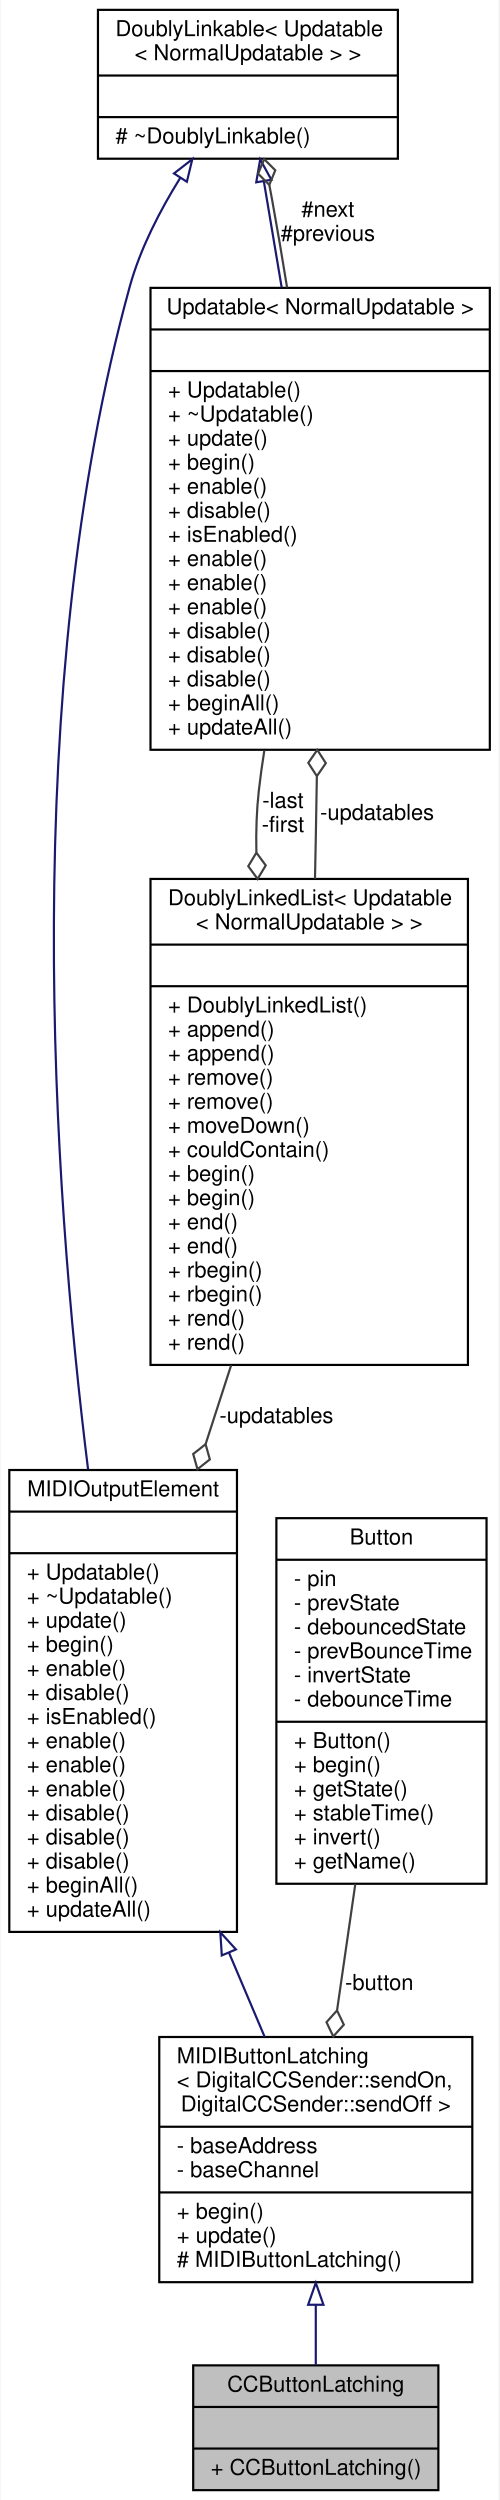
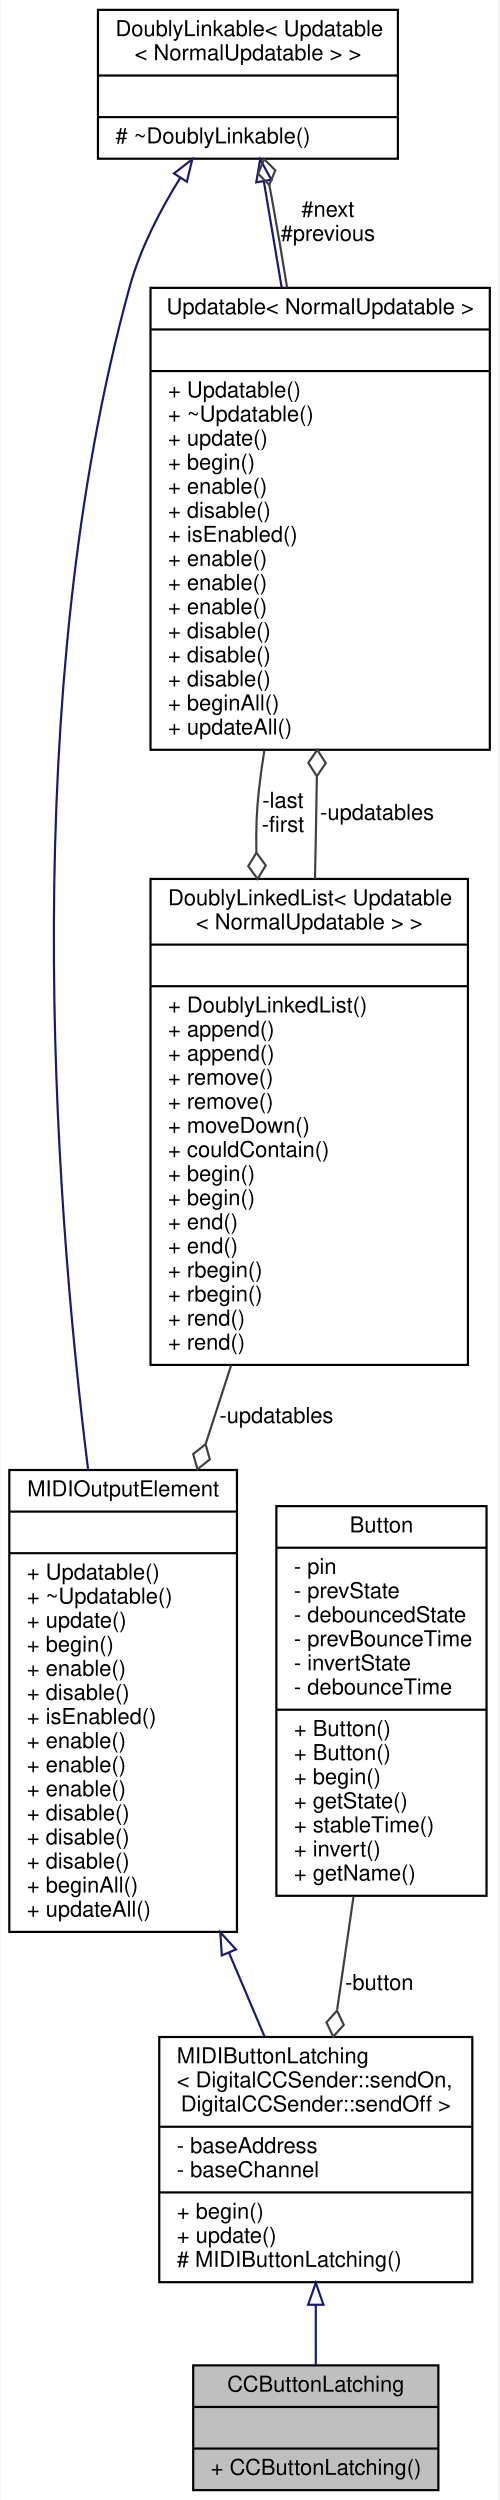
<svg xmlns="http://www.w3.org/2000/svg" xmlns:xlink="http://www.w3.org/1999/xlink" width="228pt" height="1142pt" viewBox="0.00 0.00 227.50 1142.00">
  <g id="graph0" class="graph" transform="scale(1 1) rotate(0) translate(4 1138)">
    <polygon fill="white" stroke="none" points="-4,4 -4,-1138 223.5,-1138 223.5,4 -4,4" />
    <g id="node1" class="node">
      <g id="a_node1">
        <a xlink:title="A class of MIDIOutputElements that read the input of a latching push button or toggle switch,...">
          <polygon fill="#bfbfbf" stroke="black" points="84,-0.5 84,-57.5 196,-57.5 196,-0.5 84,-0.5" />
          <text text-anchor="middle" x="140" y="-45.5" font-family="Helvetica,sans-Serif" font-size="10.00">CCButtonLatching</text>
          <polyline fill="none" stroke="black" points="84,-38.5 196,-38.5 " />
          <text text-anchor="middle" x="140" y="-26.5" font-family="Helvetica,sans-Serif" font-size="10.00"> </text>
          <polyline fill="none" stroke="black" points="84,-19.5 196,-19.5 " />
          <text text-anchor="start" x="92" y="-7.5" font-family="Helvetica,sans-Serif" font-size="10.00">+ CCButtonLatching()</text>
        </a>
      </g>
    </g>
    <g id="node2" class="node">
      <g id="a_node2">
        <a xlink:href="../../d8/de1/classMIDIButtonLatching.html" target="_top" xlink:title=" ">
          <polygon fill="white" stroke="black" points="68.5,-95.5 68.5,-207.5 211.5,-207.5 211.5,-95.5 68.5,-95.5" />
          <text text-anchor="start" x="76.5" y="-195.5" font-family="Helvetica,sans-Serif" font-size="10.00">MIDIButtonLatching</text>
          <text text-anchor="start" x="76.5" y="-184.5" font-family="Helvetica,sans-Serif" font-size="10.00">&lt; DigitalCCSender::sendOn,</text>
          <text text-anchor="middle" x="140" y="-173.5" font-family="Helvetica,sans-Serif" font-size="10.00"> DigitalCCSender::sendOff &gt;</text>
          <polyline fill="none" stroke="black" points="68.5,-166.5 211.5,-166.5 " />
          <text text-anchor="start" x="76.5" y="-154.5" font-family="Helvetica,sans-Serif" font-size="10.00">- baseAddress</text>
          <text text-anchor="start" x="76.5" y="-143.5" font-family="Helvetica,sans-Serif" font-size="10.00">- baseChannel</text>
          <polyline fill="none" stroke="black" points="68.5,-136.5 211.5,-136.5 " />
          <text text-anchor="start" x="76.5" y="-124.5" font-family="Helvetica,sans-Serif" font-size="10.00">+ begin()</text>
          <text text-anchor="start" x="76.5" y="-113.5" font-family="Helvetica,sans-Serif" font-size="10.00">+ update()</text>
          <text text-anchor="start" x="76.5" y="-102.5" font-family="Helvetica,sans-Serif" font-size="10.00"># MIDIButtonLatching()</text>
        </a>
      </g>
    </g>
    <g id="edge1" class="edge">
      <path fill="none" stroke="midnightblue" d="M140,-85.119C140,-75.478 140,-66.014 140,-57.723" />
      <polygon fill="none" stroke="midnightblue" points="136.5,-85.187 140,-95.188 143.5,-85.188 136.5,-85.187" />
    </g>
    <g id="node3" class="node">
      <g id="a_node3">
        <a xlink:href="../../d5/de0/classUpdatable.html" target="_top" xlink:title=" ">
          <polygon fill="white" stroke="black" points="0,-255.5 0,-466.5 104,-466.5 104,-255.5 0,-255.5" />
          <text text-anchor="middle" x="52" y="-454.5" font-family="Helvetica,sans-Serif" font-size="10.00">MIDIOutputElement</text>
          <polyline fill="none" stroke="black" points="0,-447.5 104,-447.5 " />
          <text text-anchor="middle" x="52" y="-435.5" font-family="Helvetica,sans-Serif" font-size="10.00"> </text>
          <polyline fill="none" stroke="black" points="0,-428.5 104,-428.5 " />
          <text text-anchor="start" x="8" y="-416.5" font-family="Helvetica,sans-Serif" font-size="10.00">+ Updatable()</text>
          <text text-anchor="start" x="8" y="-405.5" font-family="Helvetica,sans-Serif" font-size="10.00">+ ~Updatable()</text>
          <text text-anchor="start" x="8" y="-394.5" font-family="Helvetica,sans-Serif" font-size="10.00">+ update()</text>
          <text text-anchor="start" x="8" y="-383.5" font-family="Helvetica,sans-Serif" font-size="10.00">+ begin()</text>
          <text text-anchor="start" x="8" y="-372.5" font-family="Helvetica,sans-Serif" font-size="10.00">+ enable()</text>
          <text text-anchor="start" x="8" y="-361.5" font-family="Helvetica,sans-Serif" font-size="10.00">+ disable()</text>
          <text text-anchor="start" x="8" y="-350.5" font-family="Helvetica,sans-Serif" font-size="10.00">+ isEnabled()</text>
          <text text-anchor="start" x="8" y="-339.5" font-family="Helvetica,sans-Serif" font-size="10.00">+ enable()</text>
          <text text-anchor="start" x="8" y="-328.5" font-family="Helvetica,sans-Serif" font-size="10.00">+ enable()</text>
          <text text-anchor="start" x="8" y="-317.5" font-family="Helvetica,sans-Serif" font-size="10.00">+ enable()</text>
          <text text-anchor="start" x="8" y="-306.5" font-family="Helvetica,sans-Serif" font-size="10.00">+ disable()</text>
          <text text-anchor="start" x="8" y="-295.5" font-family="Helvetica,sans-Serif" font-size="10.00">+ disable()</text>
          <text text-anchor="start" x="8" y="-284.5" font-family="Helvetica,sans-Serif" font-size="10.00">+ disable()</text>
          <text text-anchor="start" x="8" y="-273.5" font-family="Helvetica,sans-Serif" font-size="10.00">+ beginAll()</text>
          <text text-anchor="start" x="8" y="-262.5" font-family="Helvetica,sans-Serif" font-size="10.00">+ updateAll()</text>
        </a>
      </g>
    </g>
    <g id="edge2" class="edge">
      <path fill="none" stroke="midnightblue" d="M100.321,-246.061C105.989,-232.697 111.56,-219.561 116.653,-207.551" />
      <polygon fill="none" stroke="midnightblue" points="97.069,-244.765 96.387,-255.338 103.513,-247.498 97.069,-244.765" />
    </g>
    <g id="node4" class="node">
      <g id="a_node4">
        <a xlink:href="../../d4/d23/classDoublyLinkable.html" target="_top" xlink:title=" ">
          <polygon fill="white" stroke="black" points="40.5,-1065.5 40.5,-1133.5 177.5,-1133.5 177.5,-1065.5 40.5,-1065.5" />
          <text text-anchor="start" x="48.5" y="-1121.5" font-family="Helvetica,sans-Serif" font-size="10.00">DoublyLinkable&lt; Updatable</text>
          <text text-anchor="middle" x="109" y="-1110.5" font-family="Helvetica,sans-Serif" font-size="10.00">&lt; NormalUpdatable &gt; &gt;</text>
          <polyline fill="none" stroke="black" points="40.5,-1103.5 177.5,-1103.5 " />
          <text text-anchor="middle" x="109" y="-1091.5" font-family="Helvetica,sans-Serif" font-size="10.00"> </text>
          <polyline fill="none" stroke="black" points="40.5,-1084.5 177.5,-1084.5 " />
          <text text-anchor="start" x="48.5" y="-1072.5" font-family="Helvetica,sans-Serif" font-size="10.00"># ~DoublyLinkable()</text>
        </a>
      </g>
    </g>
    <g id="edge3" class="edge">
      <path fill="none" stroke="midnightblue" d="M78.114,-1056.79C68.805,-1041.85 59.793,-1024.39 55,-1007 4.09,-822.26 19.902,-596.293 35.982,-466.764" />
      <polygon fill="none" stroke="midnightblue" points="75.23,-1058.77 83.599,-1065.27 81.108,-1054.97 75.23,-1058.77" />
    </g>
    <g id="node5" class="node">
      <g id="a_node5">
        <a xlink:href="../../d5/de0/classUpdatable.html" target="_top" xlink:title=" ">
          <polygon fill="white" stroke="black" points="64.5,-795.5 64.5,-1006.5 219.5,-1006.5 219.5,-795.5 64.5,-795.5" />
          <text text-anchor="middle" x="142" y="-994.5" font-family="Helvetica,sans-Serif" font-size="10.00">Updatable&lt; NormalUpdatable &gt;</text>
          <polyline fill="none" stroke="black" points="64.5,-987.5 219.5,-987.5 " />
          <text text-anchor="middle" x="142" y="-975.5" font-family="Helvetica,sans-Serif" font-size="10.00"> </text>
          <polyline fill="none" stroke="black" points="64.5,-968.5 219.5,-968.5 " />
          <text text-anchor="start" x="72.5" y="-956.5" font-family="Helvetica,sans-Serif" font-size="10.00">+ Updatable()</text>
          <text text-anchor="start" x="72.5" y="-945.5" font-family="Helvetica,sans-Serif" font-size="10.00">+ ~Updatable()</text>
          <text text-anchor="start" x="72.5" y="-934.5" font-family="Helvetica,sans-Serif" font-size="10.00">+ update()</text>
          <text text-anchor="start" x="72.5" y="-923.5" font-family="Helvetica,sans-Serif" font-size="10.00">+ begin()</text>
          <text text-anchor="start" x="72.5" y="-912.5" font-family="Helvetica,sans-Serif" font-size="10.00">+ enable()</text>
          <text text-anchor="start" x="72.5" y="-901.5" font-family="Helvetica,sans-Serif" font-size="10.00">+ disable()</text>
          <text text-anchor="start" x="72.5" y="-890.5" font-family="Helvetica,sans-Serif" font-size="10.00">+ isEnabled()</text>
          <text text-anchor="start" x="72.5" y="-879.5" font-family="Helvetica,sans-Serif" font-size="10.00">+ enable()</text>
          <text text-anchor="start" x="72.5" y="-868.5" font-family="Helvetica,sans-Serif" font-size="10.00">+ enable()</text>
          <text text-anchor="start" x="72.5" y="-857.5" font-family="Helvetica,sans-Serif" font-size="10.00">+ enable()</text>
          <text text-anchor="start" x="72.5" y="-846.5" font-family="Helvetica,sans-Serif" font-size="10.00">+ disable()</text>
          <text text-anchor="start" x="72.5" y="-835.5" font-family="Helvetica,sans-Serif" font-size="10.00">+ disable()</text>
          <text text-anchor="start" x="72.5" y="-824.5" font-family="Helvetica,sans-Serif" font-size="10.00">+ disable()</text>
          <text text-anchor="start" x="72.5" y="-813.5" font-family="Helvetica,sans-Serif" font-size="10.00">+ beginAll()</text>
          <text text-anchor="start" x="72.5" y="-802.5" font-family="Helvetica,sans-Serif" font-size="10.00">+ updateAll()</text>
        </a>
      </g>
    </g>
    <g id="edge5" class="edge">
      <path fill="none" stroke="midnightblue" d="M116.293,-1055.07C118.724,-1040.6 121.546,-1023.79 124.412,-1006.73" />
      <polygon fill="none" stroke="midnightblue" points="112.803,-1054.72 114.598,-1065.17 119.706,-1055.88 112.803,-1054.72" />
    </g>
    <g id="edge4" class="edge">
      <path fill="none" stroke="#404040" d="M126.882,-1006.67C124.696,-1020.26 122.377,-1033.98 120,-1047 119.611,-1049.13 119.199,-1051.31 118.773,-1053.51" />
      <polygon fill="none" stroke="#404040" points="118.765,-1053.55 121.5,-1060.22 116.393,-1065.31 113.658,-1058.64 118.765,-1053.55" />
      <text text-anchor="middle" x="145.5" y="-1039" font-family="Helvetica,sans-Serif" font-size="10.00"> #next</text>
      <text text-anchor="middle" x="145.5" y="-1028" font-family="Helvetica,sans-Serif" font-size="10.00">#previous</text>
    </g>
    <g id="node6" class="node">
      <g id="a_node6">
        <a xlink:href="../../dd/d16/classDoublyLinkedList.html" target="_top" xlink:title=" ">
          <polygon fill="white" stroke="black" points="64.5,-514.5 64.5,-736.5 209.5,-736.5 209.5,-514.5 64.5,-514.5" />
          <text text-anchor="start" x="72.5" y="-724.5" font-family="Helvetica,sans-Serif" font-size="10.00">DoublyLinkedList&lt; Updatable</text>
          <text text-anchor="middle" x="137" y="-713.5" font-family="Helvetica,sans-Serif" font-size="10.00">&lt; NormalUpdatable &gt; &gt;</text>
          <polyline fill="none" stroke="black" points="64.5,-706.5 209.5,-706.5 " />
          <text text-anchor="middle" x="137" y="-694.5" font-family="Helvetica,sans-Serif" font-size="10.00"> </text>
          <polyline fill="none" stroke="black" points="64.5,-687.5 209.5,-687.5 " />
          <text text-anchor="start" x="72.5" y="-675.5" font-family="Helvetica,sans-Serif" font-size="10.00">+ DoublyLinkedList()</text>
          <text text-anchor="start" x="72.5" y="-664.5" font-family="Helvetica,sans-Serif" font-size="10.00">+ append()</text>
          <text text-anchor="start" x="72.5" y="-653.5" font-family="Helvetica,sans-Serif" font-size="10.00">+ append()</text>
          <text text-anchor="start" x="72.5" y="-642.5" font-family="Helvetica,sans-Serif" font-size="10.00">+ remove()</text>
          <text text-anchor="start" x="72.5" y="-631.5" font-family="Helvetica,sans-Serif" font-size="10.00">+ remove()</text>
          <text text-anchor="start" x="72.5" y="-620.5" font-family="Helvetica,sans-Serif" font-size="10.00">+ moveDown()</text>
          <text text-anchor="start" x="72.5" y="-609.5" font-family="Helvetica,sans-Serif" font-size="10.00">+ couldContain()</text>
          <text text-anchor="start" x="72.5" y="-598.5" font-family="Helvetica,sans-Serif" font-size="10.00">+ begin()</text>
          <text text-anchor="start" x="72.5" y="-587.5" font-family="Helvetica,sans-Serif" font-size="10.00">+ begin()</text>
          <text text-anchor="start" x="72.5" y="-576.5" font-family="Helvetica,sans-Serif" font-size="10.00">+ end()</text>
          <text text-anchor="start" x="72.5" y="-565.5" font-family="Helvetica,sans-Serif" font-size="10.00">+ end()</text>
          <text text-anchor="start" x="72.5" y="-554.5" font-family="Helvetica,sans-Serif" font-size="10.00">+ rbegin()</text>
          <text text-anchor="start" x="72.5" y="-543.5" font-family="Helvetica,sans-Serif" font-size="10.00">+ rbegin()</text>
          <text text-anchor="start" x="72.5" y="-532.5" font-family="Helvetica,sans-Serif" font-size="10.00">+ rend()</text>
          <text text-anchor="start" x="72.5" y="-521.5" font-family="Helvetica,sans-Serif" font-size="10.00">+ rend()</text>
        </a>
      </g>
    </g>
    <g id="edge7" class="edge">
      <path fill="none" stroke="#404040" d="M116.507,-795.258C115.524,-789.103 114.673,-782.985 114,-777 112.962,-767.766 112.643,-758.229 112.865,-748.648" />
      <polygon fill="none" stroke="#404040" points="112.872,-748.494 109.151,-742.317 113.422,-736.507 117.143,-742.684 112.872,-748.494" />
      <text text-anchor="middle" x="125" y="-769" font-family="Helvetica,sans-Serif" font-size="10.00"> -last</text>
      <text text-anchor="middle" x="125" y="-758" font-family="Helvetica,sans-Serif" font-size="10.00">-first</text>
    </g>
    <g id="edge8" class="edge">
      <path fill="none" stroke="#404040" d="M101.322,-514.317C97.466,-502.409 93.533,-490.263 89.654,-478.286" />
      <polygon fill="none" stroke="#404040" points="89.654,-478.283 84,-473.807 85.957,-466.867 91.611,-471.343 89.654,-478.283" />
      <text text-anchor="middle" x="122" y="-488" font-family="Helvetica,sans-Serif" font-size="10.00"> -updatables</text>
    </g>
    <g id="edge6" class="edge">
      <path fill="none" stroke="#404040" d="M139.638,-736.552C139.767,-742.793 139.888,-748.976 140,-755 140.171,-764.203 140.334,-773.736 140.487,-783.315" />
      <polygon fill="none" stroke="#404040" points="140.49,-783.454 144.583,-789.391 140.677,-795.453 136.584,-789.516 140.49,-783.454" />
      <text text-anchor="middle" x="168" y="-763.5" font-family="Helvetica,sans-Serif" font-size="10.00"> -updatables</text>
    </g>
    <g id="node7" class="node">
      <g id="a_node7">
        <a xlink:href="../../d1/d19/classButton.html" target="_top" xlink:title="A class for reading and debouncing buttons and switches.">
-           <polygon fill="white" stroke="black" points="122,-277.5 122,-444.5 218,-444.5 218,-277.5 122,-277.5" />
-           <text text-anchor="middle" x="170" y="-432.5" font-family="Helvetica,sans-Serif" font-size="10.00">Button</text>
-           <polyline fill="none" stroke="black" points="122,-425.5 218,-425.5 " />
-           <text text-anchor="start" x="130" y="-413.5" font-family="Helvetica,sans-Serif" font-size="10.00">- pin</text>
-           <text text-anchor="start" x="130" y="-402.5" font-family="Helvetica,sans-Serif" font-size="10.00">- prevState</text>
-           <text text-anchor="start" x="130" y="-391.5" font-family="Helvetica,sans-Serif" font-size="10.00">- debouncedState</text>
-           <text text-anchor="start" x="130" y="-380.5" font-family="Helvetica,sans-Serif" font-size="10.00">- prevBounceTime</text>
-           <text text-anchor="start" x="130" y="-369.5" font-family="Helvetica,sans-Serif" font-size="10.00">- invertState</text>
-           <text text-anchor="start" x="130" y="-358.5" font-family="Helvetica,sans-Serif" font-size="10.00">- debounceTime</text>
-           <polyline fill="none" stroke="black" points="122,-351.5 218,-351.5 " />
-           <text text-anchor="start" x="130" y="-339.5" font-family="Helvetica,sans-Serif" font-size="10.00">+ Button()</text>
-           <text text-anchor="start" x="130" y="-328.5" font-family="Helvetica,sans-Serif" font-size="10.00">+ begin()</text>
-           <text text-anchor="start" x="130" y="-317.5" font-family="Helvetica,sans-Serif" font-size="10.00">+ getState()</text>
-           <text text-anchor="start" x="130" y="-306.5" font-family="Helvetica,sans-Serif" font-size="10.00">+ stableTime()</text>
-           <text text-anchor="start" x="130" y="-295.5" font-family="Helvetica,sans-Serif" font-size="10.00">+ invert()</text>
-           <text text-anchor="start" x="130" y="-284.5" font-family="Helvetica,sans-Serif" font-size="10.00">+ getName()</text>
+           <polygon fill="white" stroke="black" points="122,-272 122,-450 218,-450 218,-272 122,-272" />
+           <text text-anchor="middle" x="170" y="-438" font-family="Helvetica,sans-Serif" font-size="10.00">Button</text>
+           <polyline fill="none" stroke="black" points="122,-431 218,-431 " />
+           <text text-anchor="start" x="130" y="-419" font-family="Helvetica,sans-Serif" font-size="10.00">- pin</text>
+           <text text-anchor="start" x="130" y="-408" font-family="Helvetica,sans-Serif" font-size="10.00">- prevState</text>
+           <text text-anchor="start" x="130" y="-397" font-family="Helvetica,sans-Serif" font-size="10.00">- debouncedState</text>
+           <text text-anchor="start" x="130" y="-386" font-family="Helvetica,sans-Serif" font-size="10.00">- prevBounceTime</text>
+           <text text-anchor="start" x="130" y="-375" font-family="Helvetica,sans-Serif" font-size="10.00">- invertState</text>
+           <text text-anchor="start" x="130" y="-364" font-family="Helvetica,sans-Serif" font-size="10.00">- debounceTime</text>
+           <polyline fill="none" stroke="black" points="122,-357 218,-357 " />
+           <text text-anchor="start" x="130" y="-345" font-family="Helvetica,sans-Serif" font-size="10.00">+ Button()</text>
+           <text text-anchor="start" x="130" y="-334" font-family="Helvetica,sans-Serif" font-size="10.00">+ Button()</text>
+           <text text-anchor="start" x="130" y="-323" font-family="Helvetica,sans-Serif" font-size="10.00">+ begin()</text>
+           <text text-anchor="start" x="130" y="-312" font-family="Helvetica,sans-Serif" font-size="10.00">+ getState()</text>
+           <text text-anchor="start" x="130" y="-301" font-family="Helvetica,sans-Serif" font-size="10.00">+ stableTime()</text>
+           <text text-anchor="start" x="130" y="-290" font-family="Helvetica,sans-Serif" font-size="10.00">+ invert()</text>
+           <text text-anchor="start" x="130" y="-279" font-family="Helvetica,sans-Serif" font-size="10.00">+ getName()</text>
        </a>
      </g>
    </g>
    <g id="edge9" class="edge">
-       <path fill="none" stroke="#404040" d="M158.057,-277.394C155.296,-258.295 152.39,-238.197 149.736,-219.84" />
-       <polygon fill="none" stroke="#404040" points="149.705,-219.628 144.888,-214.262 147.988,-207.752 152.806,-213.118 149.705,-219.628" />
+       <path fill="none" stroke="#404040" d="M157.234,-271.7C154.73,-254.384 152.142,-236.481 149.756,-219.978" />
+       <polygon fill="none" stroke="#404040" points="149.693,-219.54 144.875,-214.175 147.976,-207.664 152.793,-213.03 149.693,-219.54" />
      <text text-anchor="middle" x="169" y="-229" font-family="Helvetica,sans-Serif" font-size="10.00"> -button</text>
    </g>
  </g>
</svg>
